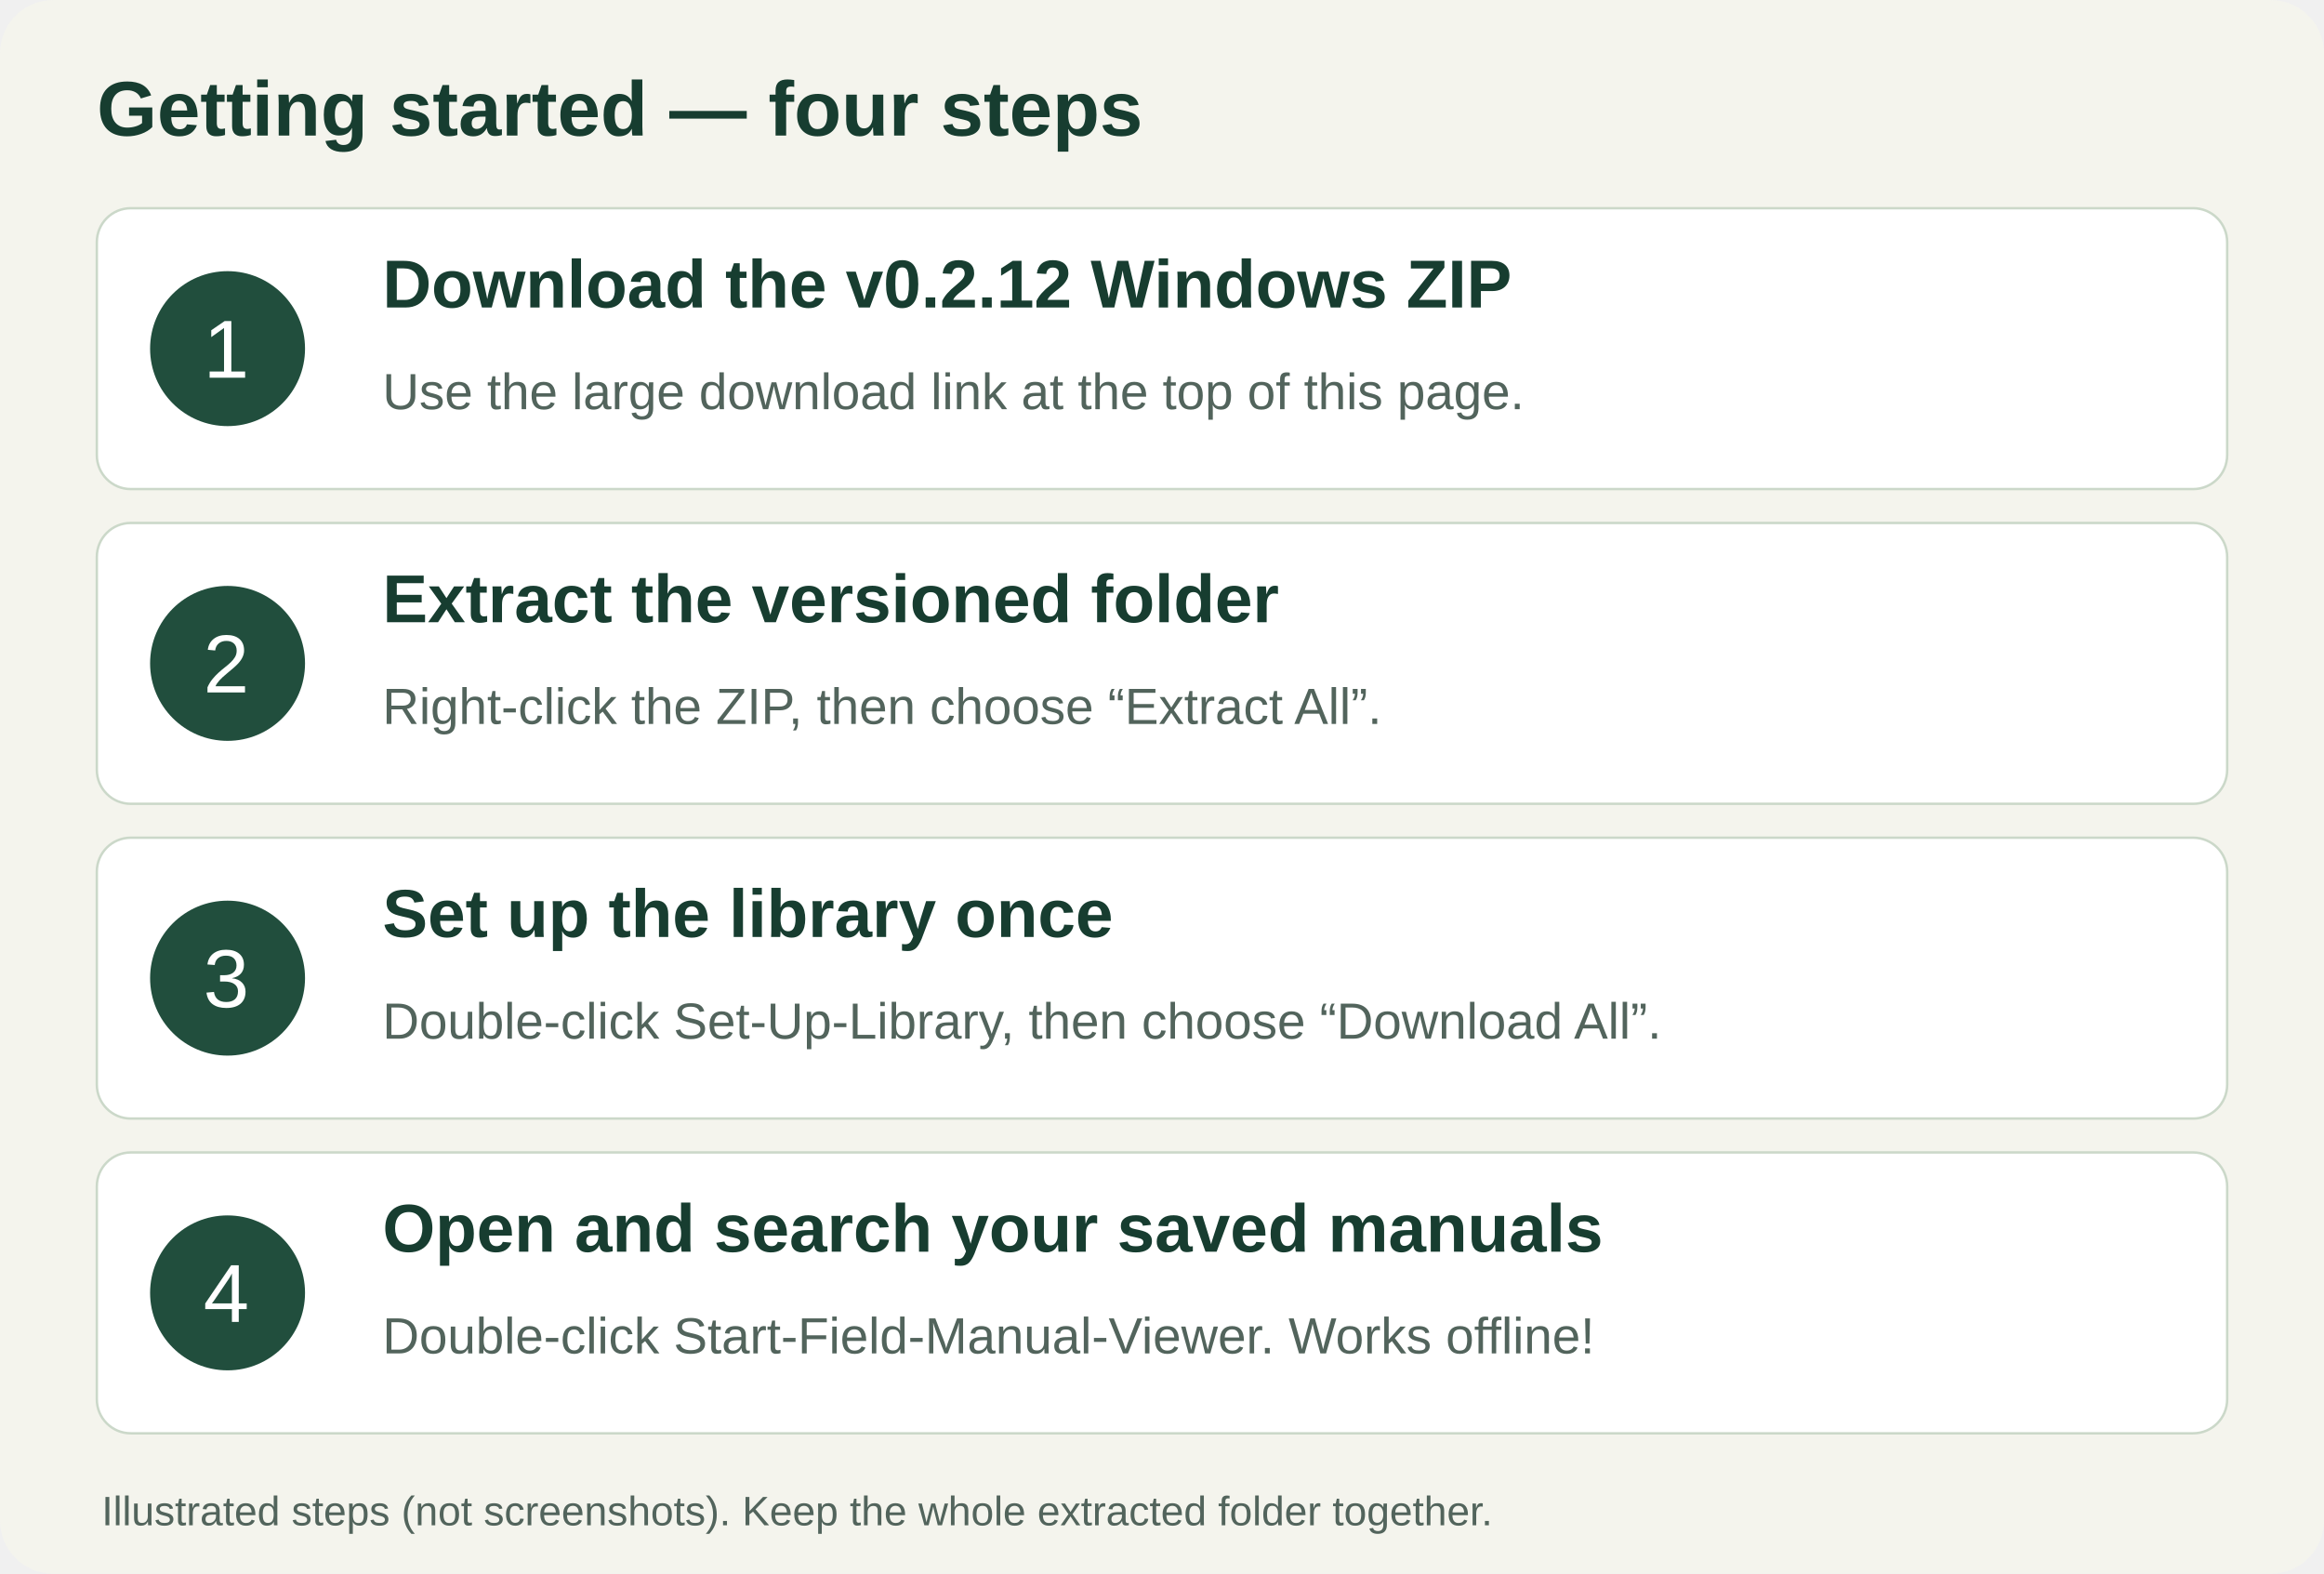
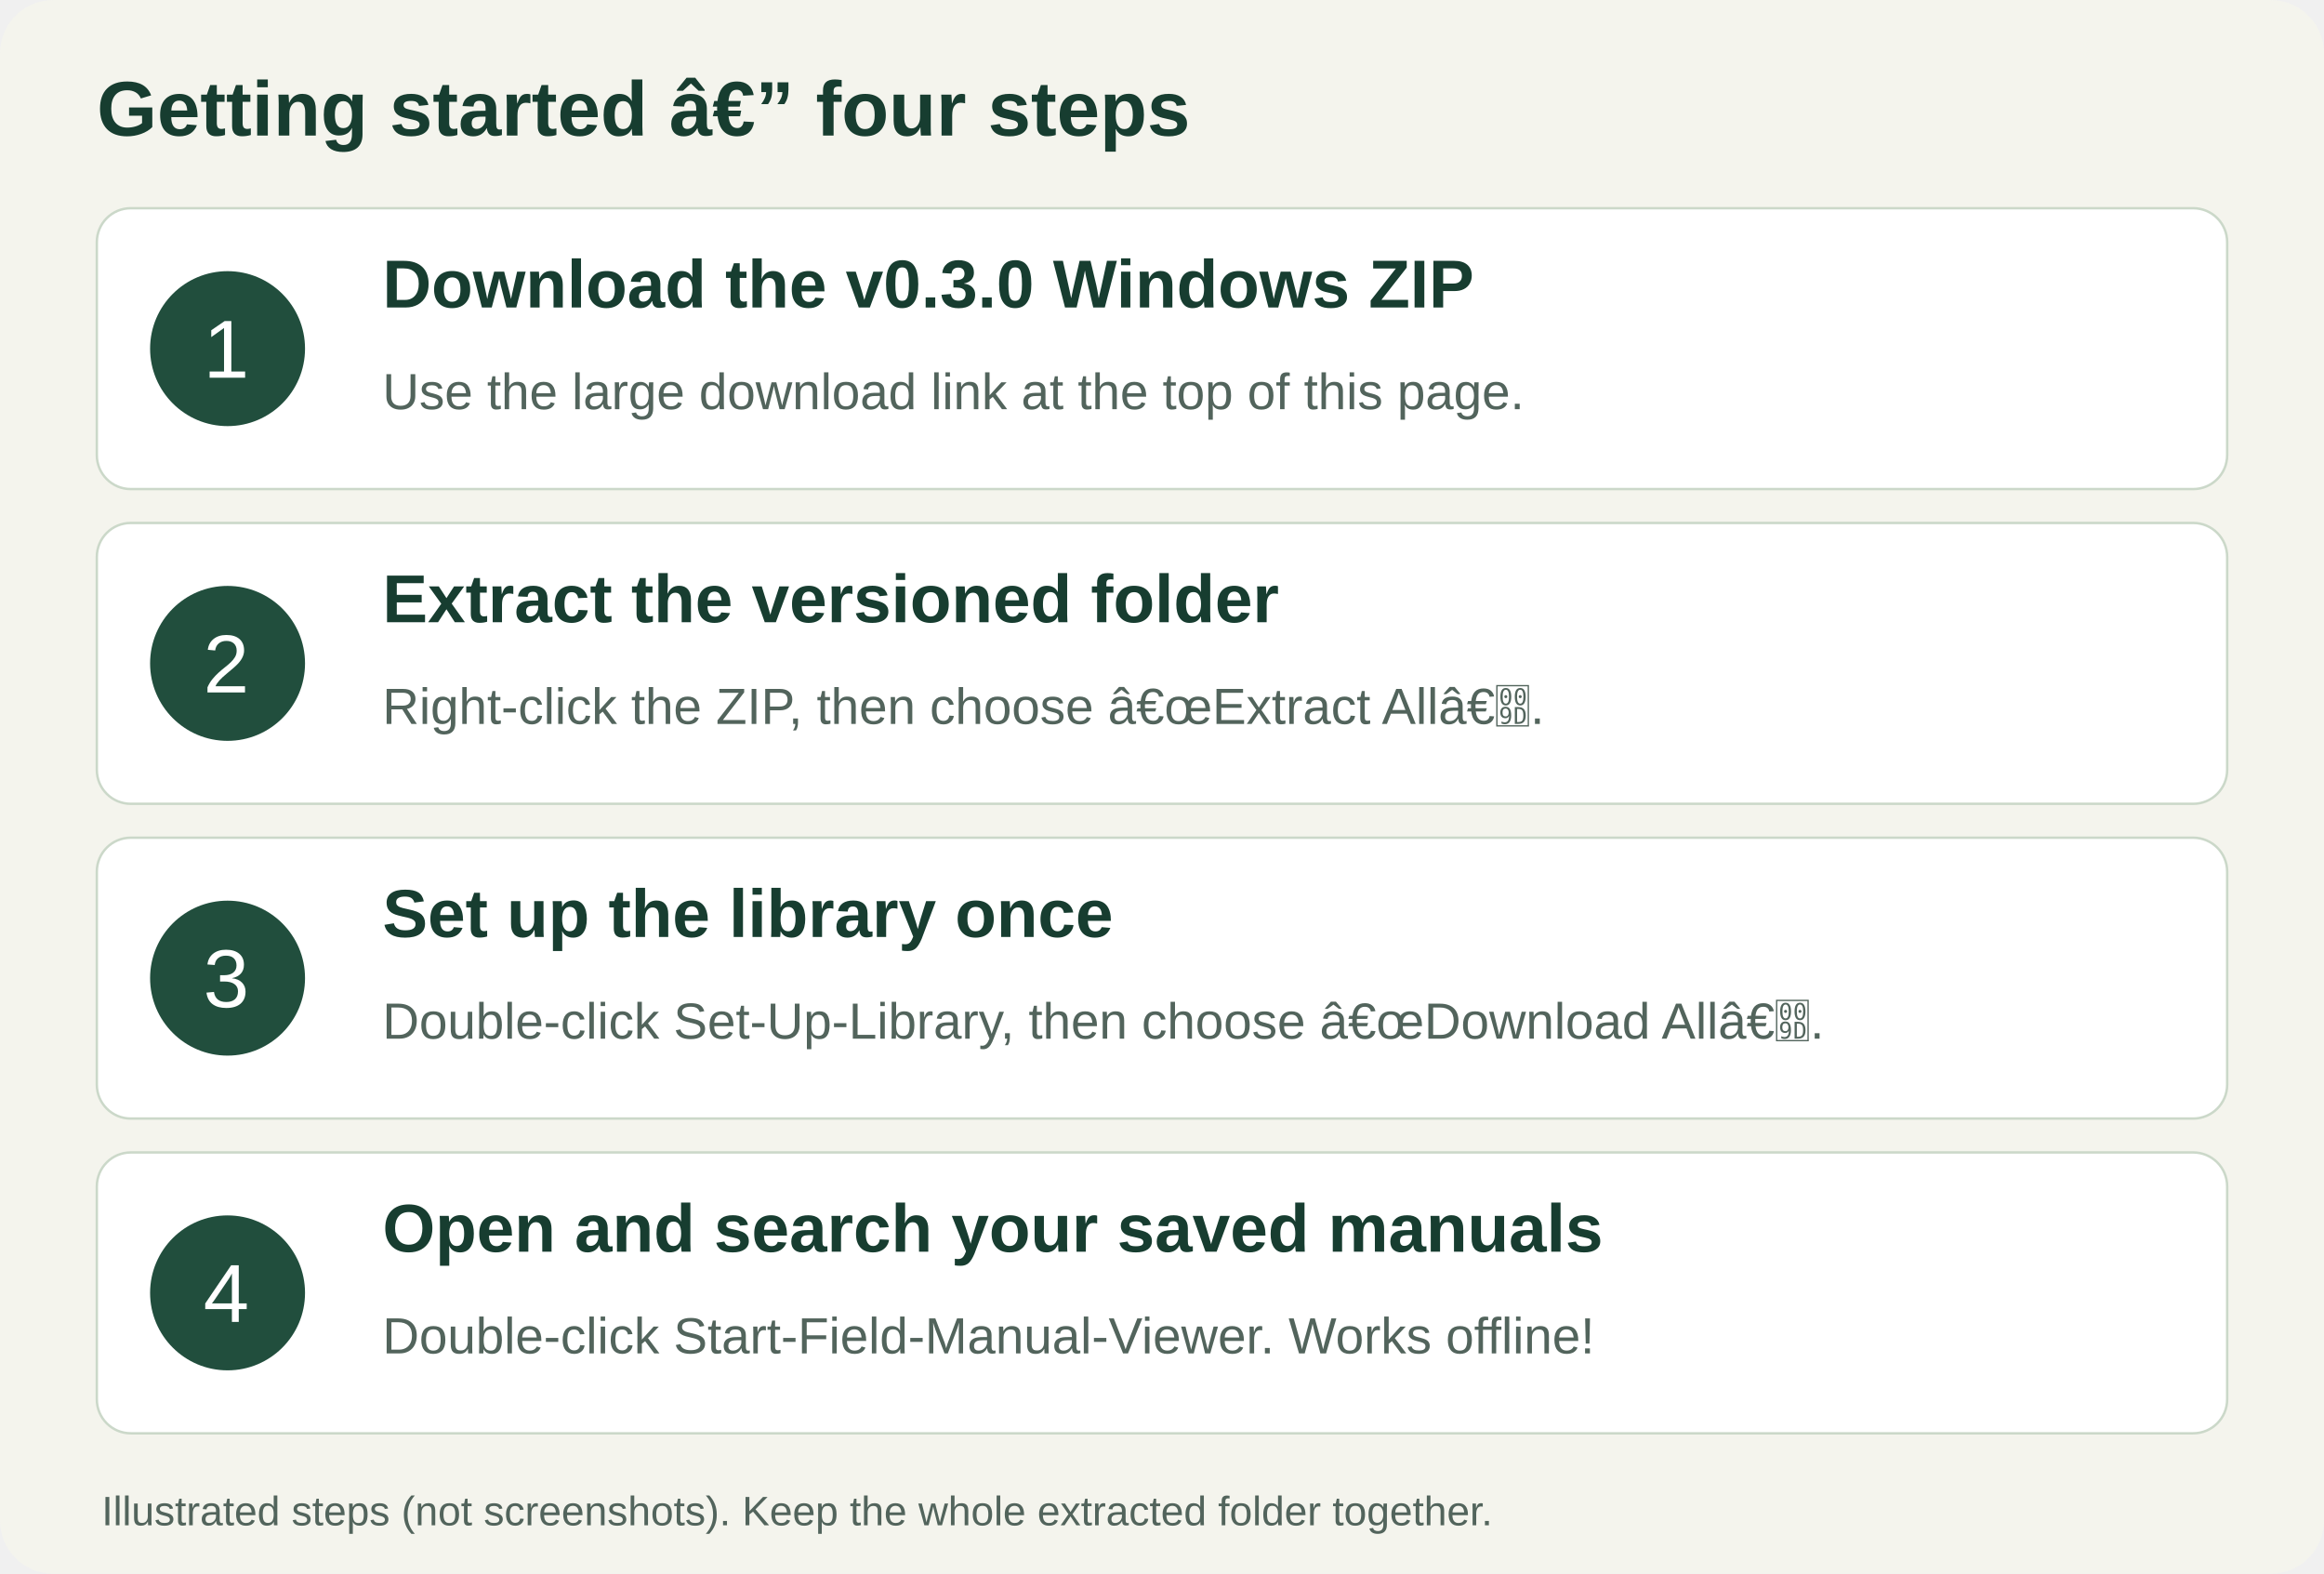
<svg xmlns="http://www.w3.org/2000/svg" viewBox="0 0 960 650" role="img" aria-labelledby="title desc">
  <rect width="960" height="650" rx="22" fill="#f4f4ed" />
-   <text x="40" y="56" fill="#173d30" font-size="32" font-weight="700" font-family="Arial,sans-serif">Getting started — four steps</text>
+   <text x="40" y="56" fill="#173d30" font-size="32" font-weight="700" font-family="Arial,sans-serif">Getting started â€” four steps</text>
  <g font-family="Arial,sans-serif">
    <rect x="40" y="86" width="880" height="116" rx="14" fill="#ffffff" stroke="#cbd8c9" />
    <circle cx="94" cy="144" r="32" fill="#214e3d" />
    <text x="84" y="156" font-size="34" fill="#fff">1</text>
-     <text x="158" y="127" font-size="28" fill="#173d30" font-weight="bold">Download the v0.2.12 Windows ZIP</text>
+     <text x="158" y="127" font-size="28" fill="#173d30" font-weight="bold">Download the v0.3.0 Windows ZIP</text>
    <text x="158" y="169" font-size="21" fill="#52645c">Use the large download link at the top of this page.</text>
    <rect x="40" y="216" width="880" height="116" rx="14" fill="#ffffff" stroke="#cbd8c9" />
    <circle cx="94" cy="274" r="32" fill="#214e3d" />
    <text x="84" y="286" font-size="34" fill="#fff">2</text>
    <text x="158" y="257" font-size="28" fill="#173d30" font-weight="bold">Extract the versioned folder</text>
-     <text x="158" y="299" font-size="21" fill="#52645c">Right-click the ZIP, then choose “Extract All”.</text>
+     <text x="158" y="299" font-size="21" fill="#52645c">Right-click the ZIP, then choose â€œExtract Allâ€.</text>
    <rect x="40" y="346" width="880" height="116" rx="14" fill="#ffffff" stroke="#cbd8c9" />
    <circle cx="94" cy="404" r="32" fill="#214e3d" />
    <text x="84" y="416" font-size="34" fill="#fff">3</text>
    <text x="158" y="387" font-size="28" fill="#173d30" font-weight="bold">Set up the library once</text>
-     <text x="158" y="429" font-size="21" fill="#52645c">Double-click Set-Up-Library, then choose “Download All”.</text>
+     <text x="158" y="429" font-size="21" fill="#52645c">Double-click Set-Up-Library, then choose â€œDownload Allâ€.</text>
    <rect x="40" y="476" width="880" height="116" rx="14" fill="#ffffff" stroke="#cbd8c9" />
    <circle cx="94" cy="534" r="32" fill="#214e3d" />
    <text x="84" y="546" font-size="34" fill="#fff">4</text>
    <text x="158" y="517" font-size="28" fill="#173d30" font-weight="bold">Open and search your saved manuals</text>
    <text x="158" y="559" font-size="21" fill="#52645c">Double-click Start-Field-Manual-Viewer. Works offline!</text>
  </g>
  <text x="42" y="630" font-size="17" fill="#52645c" font-family="Arial,sans-serif">Illustrated steps (not screenshots). Keep the whole extracted folder together.</text>
</svg>
